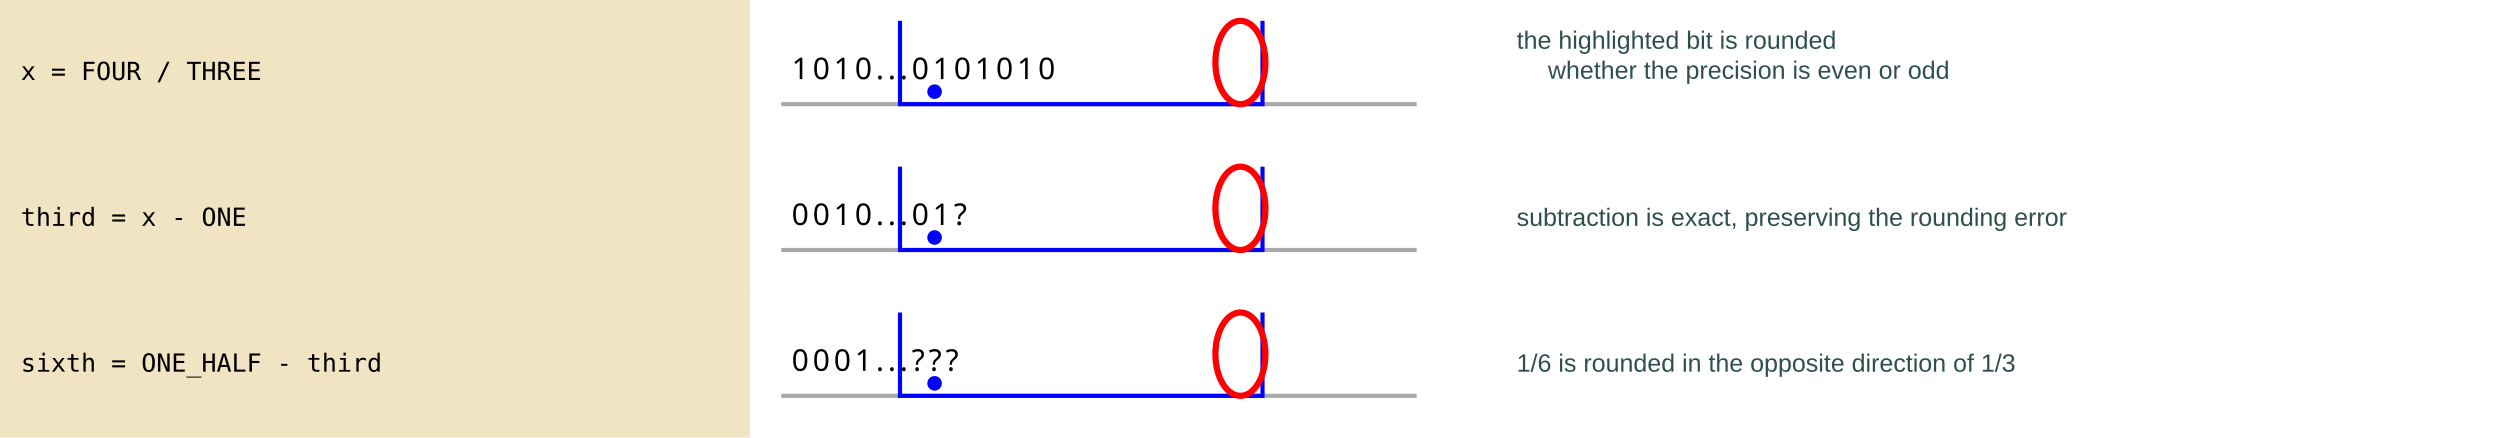
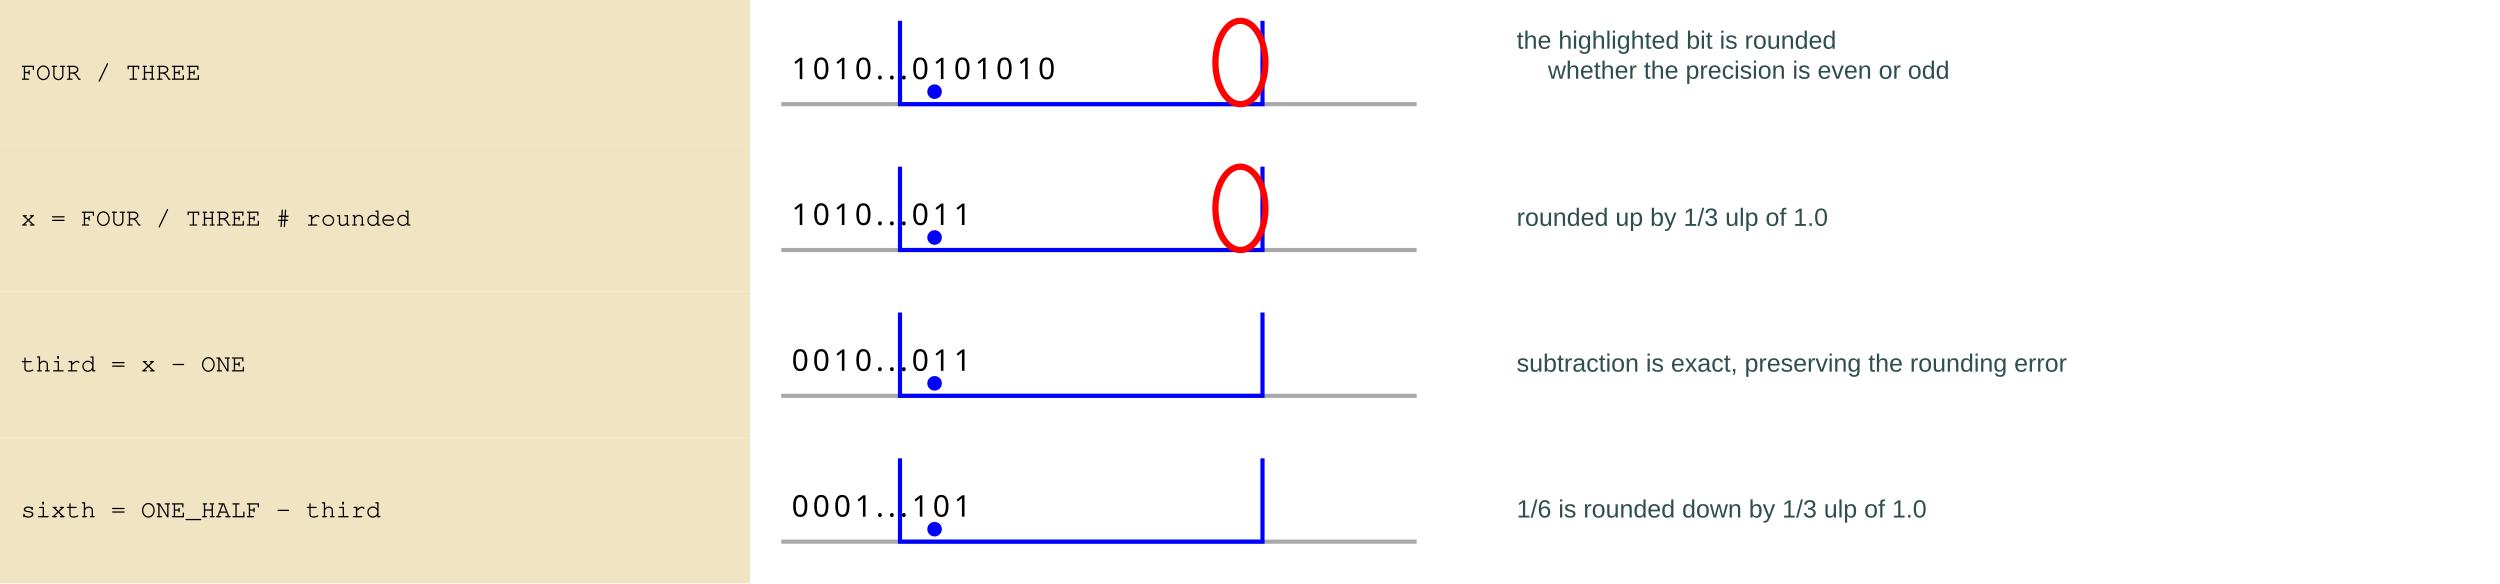
- <svg xmlns="http://www.w3.org/2000/svg" viewBox="0 0 1200 210">
+ <svg xmlns="http://www.w3.org/2000/svg" viewBox="0 0 1200 280">
  <style>
.diag-py-rect {fill: rgba(241, 228, 194, 1.0); stroke: none;}
.diag-num-rect { fill: none; stroke: none; }
.diag-rem-rect { fill: none; stroke: none; }
.diag-num-line { stroke-width: 2; stroke: darkgray; }
.diag-num-path { stroke-width: 2; stroke: blue; fill: none; }
.diag-num-dot { stroke-width: 1; stroke: blue; fill: blue; }
.diag-num-elps { stroke-width: 3; stroke: red; fill: none; }
- .diag-py { font-family: "Roboto Mono", monospace; font-size: 1em; white-space: pre; dominant-baseline: middle; fill: black; }
+ .diag-py { font-family: Courier, monospace; font-size: 1em; white-space: pre; dominant-baseline: middle; fill: black; }
.diag-num-bin { font-family: "Roboto Mono"; font-size: 1.2em; letter-spacing: 0.13em; dominant-baseline: middle; fill: black; }
.diag-num-oct { font-family: "Roboto Mono"; font-size: 1.2em; font-style: italic; letter-spacing: 0.13em; dominant-baseline: middle; fill: black; }
.diag-num-dec { font-family: "Roboto Mono"; font-size: 1.2em; font-weight: bolder; letter-spacing: 0.13em; dominant-baseline: middle; fill: black; }
.diag-num-hex { font-family: "Roboto Mono"; font-size: 1.2em; font-style: italic; font-weight: bolder; letter-spacing: 0.13em; dominant-baseline: middle; fill: black; }
.diag-rem { font-family: Arial; font-size: 1em; dominant-baseline: middle; fill: darkslategray; }
+ .tic-rect { fill: lightgray; stroke: none; }
+ .tic-line { stroke-width: 3; stroke: dimgray; }
+ .tic-big { stroke-width: 3; stroke: dimgray; }
+ .tic-small { stroke-width: 2; stroke: darkgray; }
+ .tic-hnum { stroke-width: 1; stroke: blue; }
+ .tic-mnum { stroke-width: 2; stroke: blue; }
+ .tic-bnum { stroke-width: 3; stroke: blue; }
+ .tic-lab { font-family: "Roboto Mono", monospace; font-size: 1.2em; white-space: pre; dominant-baseline: middle; fill: black; }
+ .tic-num { font-family: "Roboto Mono", monospace; font-size: 1.2em; font-weight: bolder;white-space: pre; dominant-baseline: middle; fill: blue; }
</style>
  <g transform="translate(0,0)">
    <rect class="diag-py-rect" width="360" height="70" />
    <text class="diag-py" x="10" y="35">
- x = FOUR / THREE
+ FOUR / THREE
</text>
  </g>
  <g transform="translate(360,0)">
    <rect class="diag-num-rect" width="358" height="70" />
    <line class="diag-num-line" x1="15" y1="50" x2="320.0" y2="50" />
    <path class="diag-num-path" d="M 72 10 L 72 50 L 246.0 50 L 246.0 10" />
    <circle class="diag-num-dot" cx="88.6" cy="44" r="3.0" />
    <ellipse class="diag-num-elps" cx="235.4" cy="30" rx="12" ry="20" />
    <text class="diag-num-bin" x="20" y="33">
   1010...0101010
</text>
  </g>
  <g transform="translate(718,0)">
    <rect class="diag-rem-rect" width="482" height="70" />
    <text class="diag-rem" x="10" y="20">
      <tspan>the highlighted bit is rounded</tspan>
      <tspan x="25" dy="1.2em">whether the precision is even or odd</tspan>
    </text>
  </g>
  <g transform="translate(0,70)">
    <rect class="diag-py-rect" width="360" height="70" />
    <text class="diag-py" x="10" y="35">
- third = x - ONE
+ x = FOUR / THREE   # rounded
</text>
  </g>
  <g transform="translate(360,70)">
    <rect class="diag-num-rect" width="358" height="70" />
    <line class="diag-num-line" x1="15" y1="50" x2="320.0" y2="50" />
    <path class="diag-num-path" d="M 72 10 L 72 50 L 246.0 50 L 246.0 10" />
    <circle class="diag-num-dot" cx="88.6" cy="44" r="3.0" />
    <ellipse class="diag-num-elps" cx="235.4" cy="30" rx="12" ry="20" />
    <text class="diag-num-bin" x="20" y="33">
-    0010...01?
+    1010...011
</text>
  </g>
  <g transform="translate(718,70)">
    <rect class="diag-rem-rect" width="482" height="70" />
    <text class="diag-rem" x="10" y="35">
- subtraction is exact, preserving the rounding error
+ rounded up by 1/3 ulp of 1.0
</text>
  </g>
  <g transform="translate(0,140)">
    <rect class="diag-py-rect" width="360" height="70" />
    <text class="diag-py" x="10" y="35">
- sixth = ONE_HALF - third
+ third = x - ONE
</text>
  </g>
  <g transform="translate(360,140)">
    <rect class="diag-num-rect" width="358" height="70" />
    <line class="diag-num-line" x1="15" y1="50" x2="320.0" y2="50" />
    <path class="diag-num-path" d="M 72 10 L 72 50 L 246.0 50 L 246.0 10" />
    <circle class="diag-num-dot" cx="88.6" cy="44" r="3.0" />
-     <ellipse class="diag-num-elps" cx="235.4" cy="30" rx="12" ry="20" />
    <text class="diag-num-bin" x="20" y="33">
-    0001...???
+    0010...011
</text>
  </g>
  <g transform="translate(718,140)">
    <rect class="diag-rem-rect" width="482" height="70" />
    <text class="diag-rem" x="10" y="35">
- 1/6 is rounded in the opposite direction of 1/3
+ subtraction is exact, preserving the rounding error
+ </text>
+   </g>
+   <g transform="translate(0,210)">
+     <rect class="diag-py-rect" width="360" height="70" />
+     <text class="diag-py" x="10" y="35">
+ sixth = ONE_HALF - third
+ </text>
+   </g>
+   <g transform="translate(360,210)">
+     <rect class="diag-num-rect" width="358" height="70" />
+     <line class="diag-num-line" x1="15" y1="50" x2="320.0" y2="50" />
+     <path class="diag-num-path" d="M 72 10 L 72 50 L 246.0 50 L 246.0 10" />
+     <circle class="diag-num-dot" cx="88.6" cy="44" r="3.0" />
+     <text class="diag-num-bin" x="20" y="33">
+    0001...101
+ </text>
+   </g>
+   <g transform="translate(718,210)">
+     <rect class="diag-rem-rect" width="482" height="70" />
+     <text class="diag-rem" x="10" y="35">
+ 1/6 is rounded down by 1/3 ulp of 1.0
</text>
  </g>
</svg>
